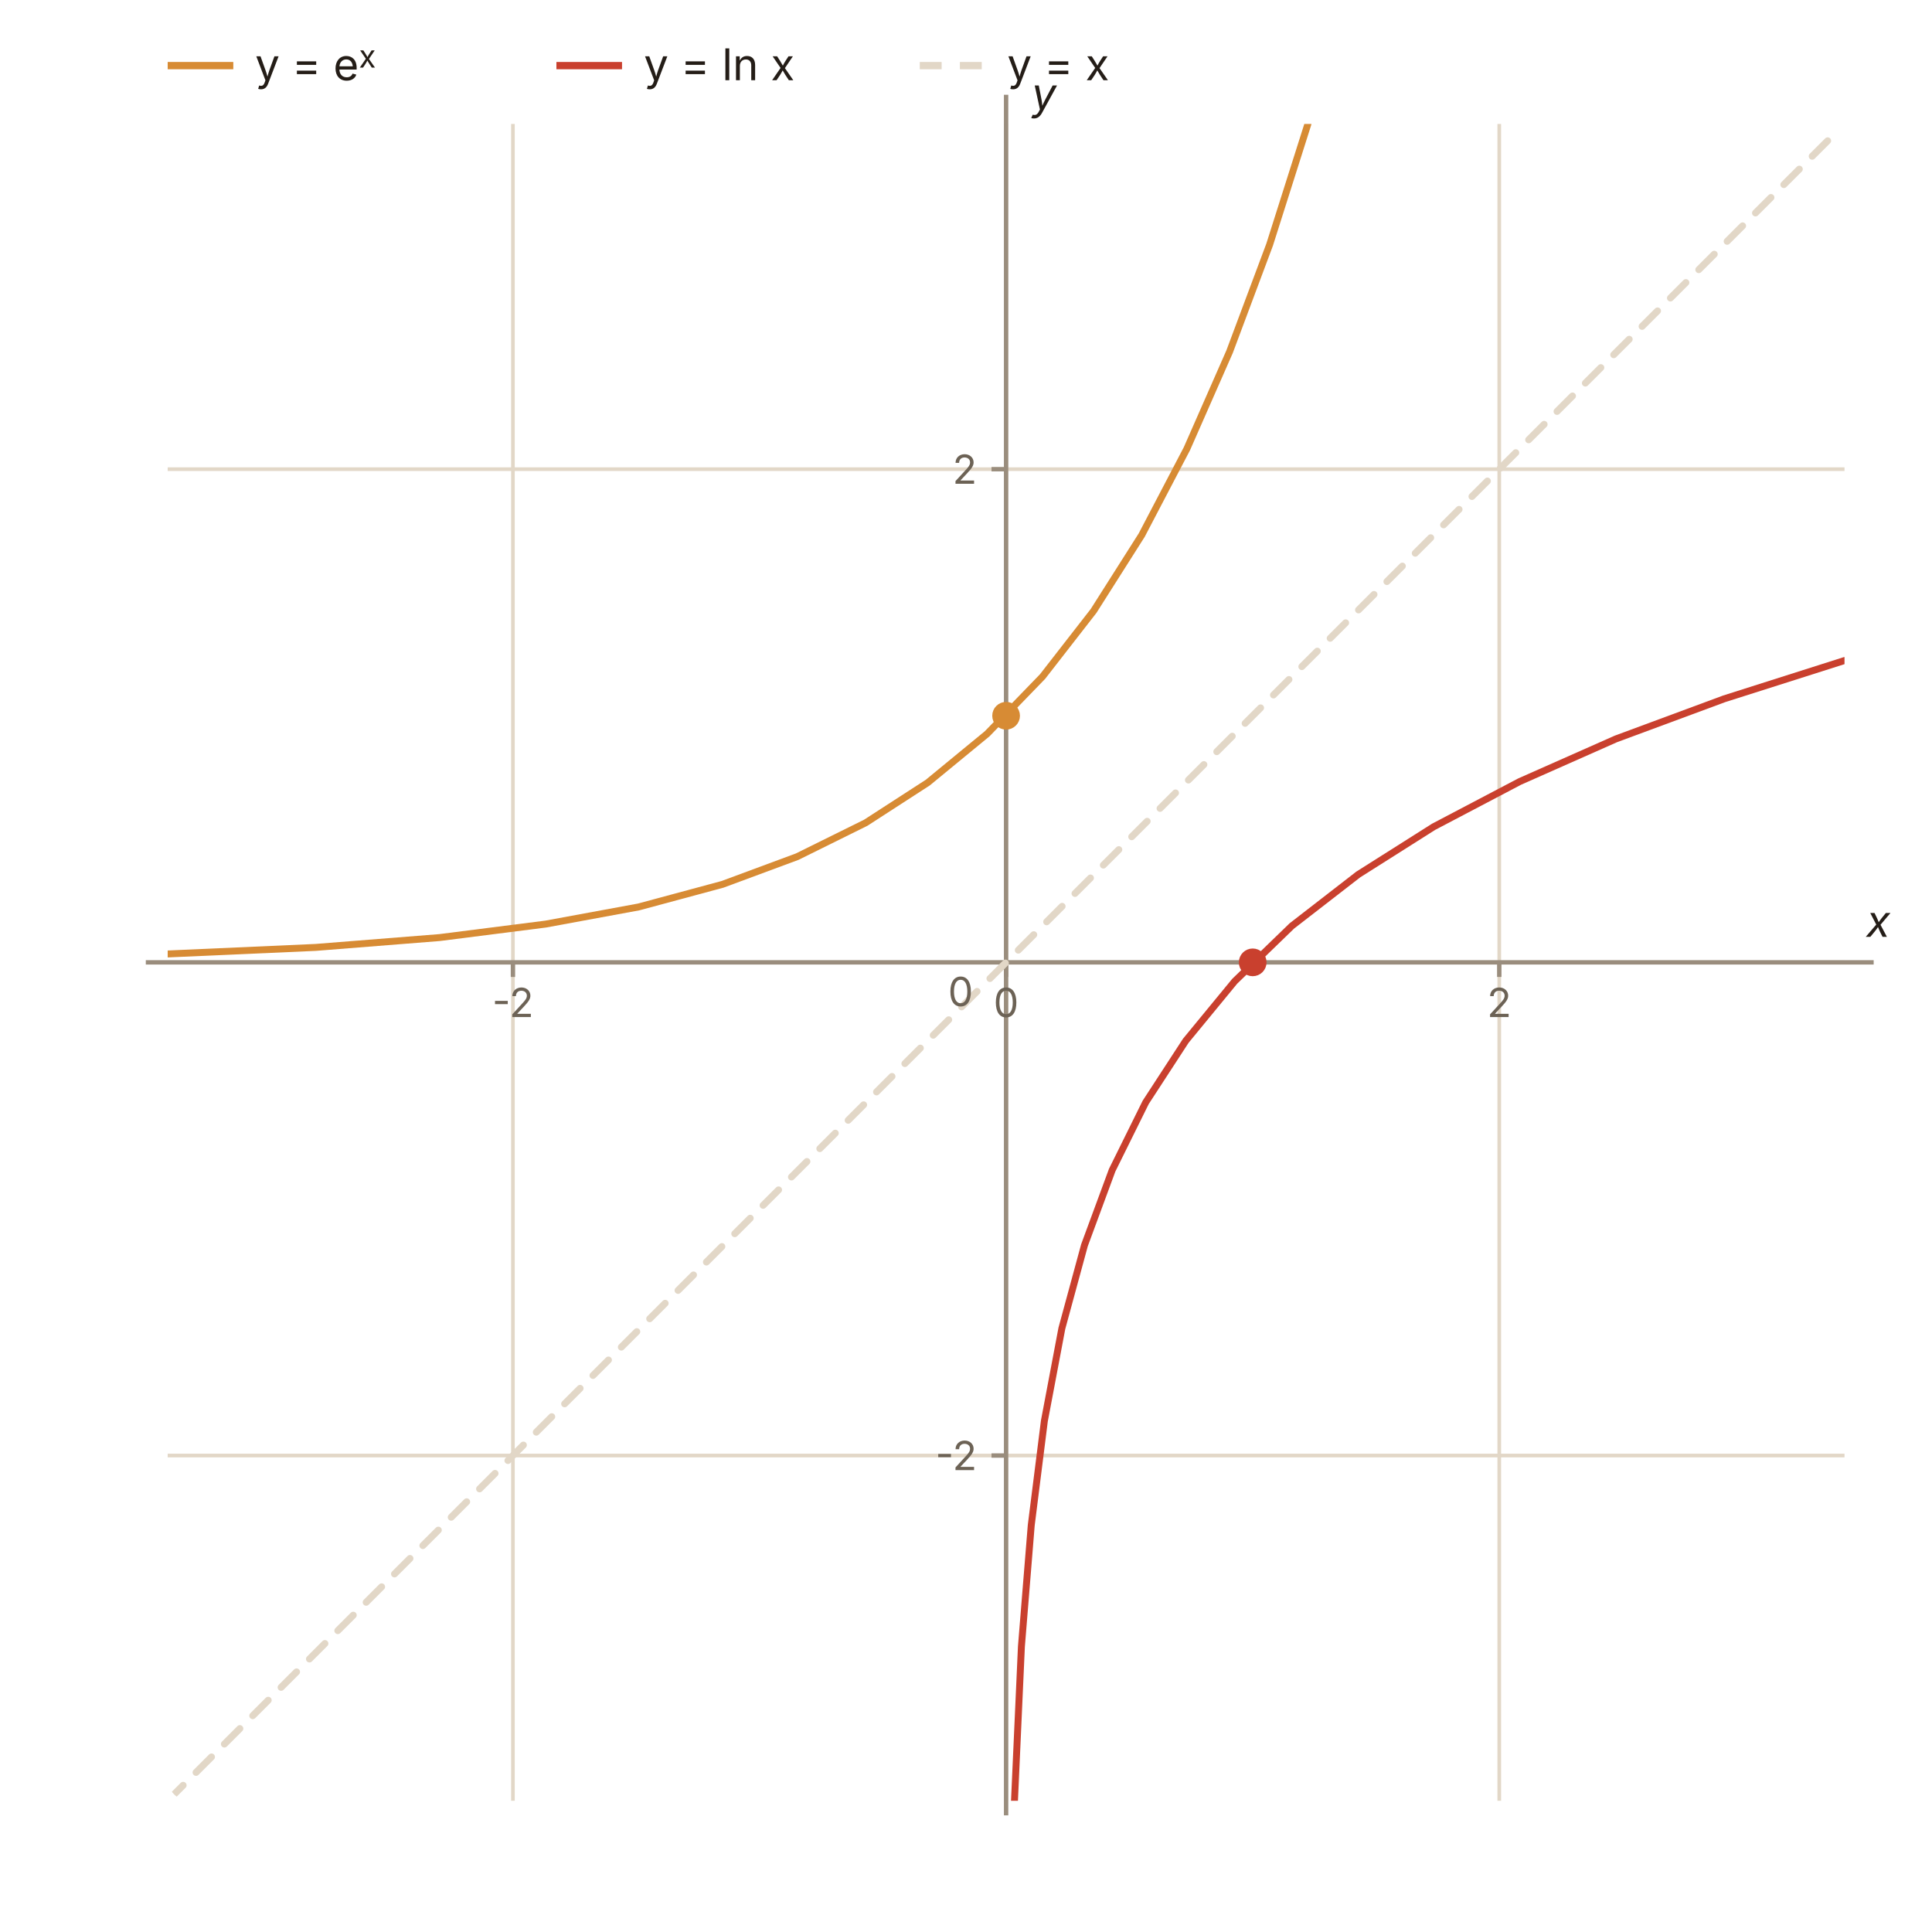
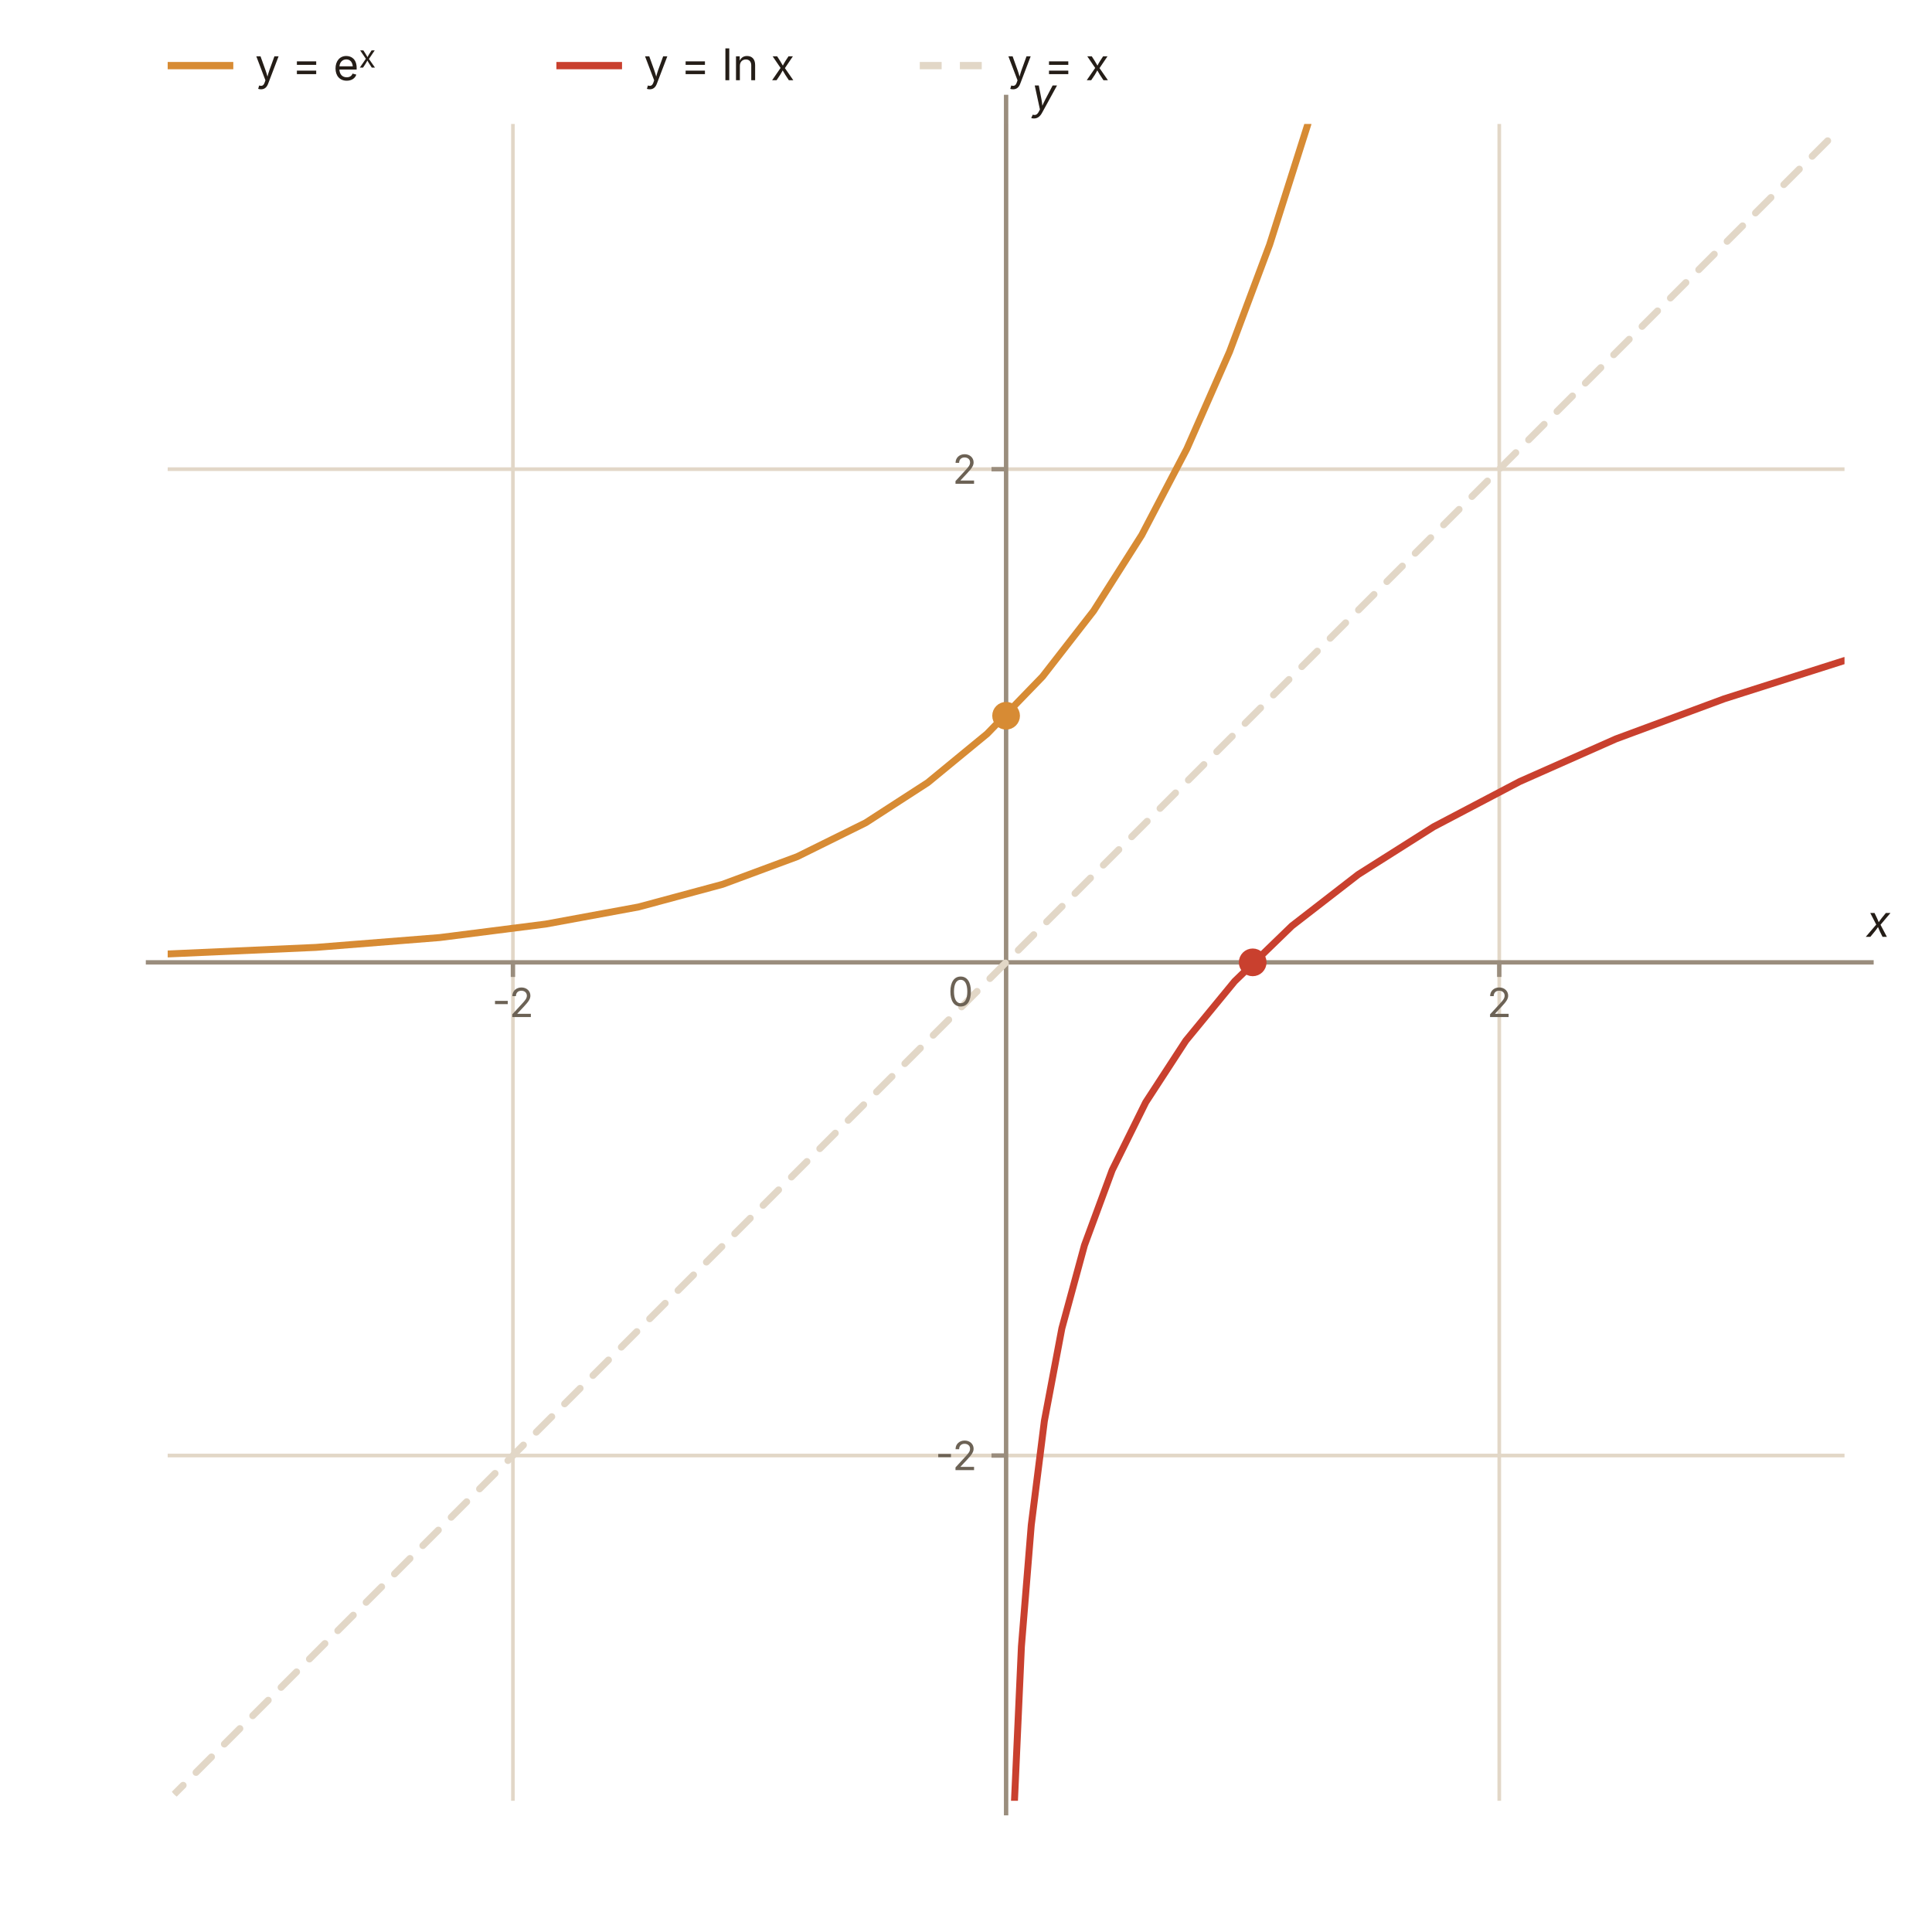
<svg xmlns="http://www.w3.org/2000/svg" viewBox="0 0 530 530" width="530" height="530" role="img" aria-label="函数 y = e^x 与它的反函数 y = ln x 的图像关于直线 y = x 对称">
  <style>svg { font-family: -apple-system, "Segoe UI", "PingFang SC", "Microsoft YaHei", sans-serif; }
  svg .grid line, svg .grid ellipse { stroke: var(--plot-grid, #e2d7c7); stroke-width: 1; fill: none; }
  svg .axis line { stroke: var(--plot-axis, #9a8d7d); stroke-width: 1.2; }
  svg .asym line { stroke: var(--plot-asym, #c2ac92); stroke-width: 1; stroke-dasharray: 5 5; }
  svg .curve { fill: none; stroke-width: 1.9; stroke-linecap: round; stroke-linejoin: round; }
  svg .tick { font-size: 11px; fill: var(--plot-muted, #6c6255); }
  svg .tick--mark { font-size: 12px; font-style: italic; font-weight: 600; fill: var(--plot-ink, #241d17); }
  svg .axisname { font-size: 12px; font-style: italic; fill: var(--plot-ink, #241d17); }
  svg .legend { font-size: 12px; fill: var(--plot-ink, #241d17); }
  svg .figname { font-size: 13px; font-weight: 600; }
  svg .note { font-size: 12px; fill: var(--plot-muted, #6c6255); }
  svg .note[data-color="accent"] { fill: var(--plot-c1, #d78b34); }
  svg .note[data-color="red"] { fill: var(--plot-c2, #c9402e); }
  svg .note[data-color="green"] { fill: var(--plot-c3, #4f9a76); }
  svg .note[data-color="ink"] { fill: var(--plot-ink, #241d17); }</style>
  <defs>
    <clipPath id="clip-hm1-03-inverse-function-graph">
      <rect x="46" y="34" width="460" height="460" rx="6" />
    </clipPath>
  </defs>
  <rect x="46" y="34" width="460" height="460" fill="none" rx="6" />
  <g class="grid" clip-path="url(#clip-hm1-03-inverse-function-graph)">
    <line x1="140.71" y1="34" x2="140.71" y2="494" />
    <line x1="276" y1="34" x2="276" y2="494" />
    <line x1="411.29" y1="34" x2="411.29" y2="494" />
    <line x1="46" y1="399.29" x2="506" y2="399.29" />
    <line x1="46" y1="264" x2="506" y2="264" />
    <line x1="46" y1="128.71" x2="506" y2="128.71" />
  </g>
  <g class="asym" clip-path="url(#clip-hm1-03-inverse-function-graph)" />
  <g class="axis">
    <line x1="40" y1="264" x2="514" y2="264" />
    <line x1="276" y1="498" x2="276" y2="26" />
    <line x1="140.71" y1="264" x2="140.71" y2="268" />
-     <line x1="276" y1="264" x2="276" y2="268" />
    <line x1="411.29" y1="264" x2="411.29" y2="268" />
    <line x1="276" y1="399.29" x2="272" y2="399.29" />
    <line x1="276" y1="128.71" x2="272" y2="128.71" />
  </g>
  <g clip-path="url(#clip-hm1-03-inverse-function-graph)">
    <path d="M46 261.7 L86.6 259.9 L120.6 257.2 L149.7 253.5 L175.2 248.8 L198.2 242.6 L218.7 235 L237.5 225.7 L254.5 214.7 L270.8 201.3 L286 185.6 L300 167.6 L313.2 146.8 L325.6 123.1 L337.3 96.5 L348.3 67.1 L358.8 34" class="curve" stroke="var(--plot-c1, #d78b34)" />
    <path d="M278.3 494 L280.2 451.7 L282.9 418.4 L286.5 389.8 L291.3 364.4 L297.5 341.6 L305.1 321 L314.3 302.4 L325.3 285.5 L338.7 269.2 L354.4 254 L372.6 239.9 L393.3 226.8 L416.9 214.4 L443.3 202.7 L473 191.7 L506 181.2" class="curve" stroke="var(--plot-c2, #c9402e)" />
    <path d="M46 494 L506 34" class="curve dashed" stroke="var(--plot-grid, #e2d7c7)" stroke-dasharray="6 5" />
  </g>
  <g>
    <text class="tick" x="140.71" y="279" text-anchor="middle">-2</text>
-     <text class="tick" x="276" y="279" text-anchor="middle">0</text>
    <text class="tick" x="411.29" y="279" text-anchor="middle">2</text>
    <text class="tick" x="268" y="403.29" text-anchor="end">-2</text>
    <text class="tick" x="267" y="276" text-anchor="end">0</text>
    <text class="tick" x="268" y="132.71" text-anchor="end">2</text>
    <text class="axisname" x="512" y="257">x</text>
    <text class="axisname" x="283" y="30">y</text>
  </g>
  <g>
    <circle cx="276" cy="196.35" r="3" fill="var(--plot-c1, #d78b34)" stroke="var(--plot-c1, #d78b34)" stroke-width="1.6" />
    <circle cx="343.65" cy="264" r="3" fill="var(--plot-c2, #c9402e)" stroke="var(--plot-c2, #c9402e)" stroke-width="1.6" />
  </g>
  <g />
  <g />
  <g>
    <line x1="46" y1="18" x2="64" y2="18" stroke="var(--plot-c1, #d78b34)" stroke-width="2" />
    <text class="legend" x="70" y="22">y = e<tspan baseline-shift="super" font-size="0.72em">x</tspan>
    </text>
    <line x1="152.64" y1="18" x2="170.64" y2="18" stroke="var(--plot-c2, #c9402e)" stroke-width="2" />
    <text class="legend" x="176.64" y="22">y = ln x</text>
    <line x1="252.32" y1="18" x2="270.32" y2="18" stroke="var(--plot-grid, #e2d7c7)" stroke-width="2" stroke-dasharray="6 5" />
    <text class="legend" x="276.32" y="22">y = x</text>
  </g>
</svg>
